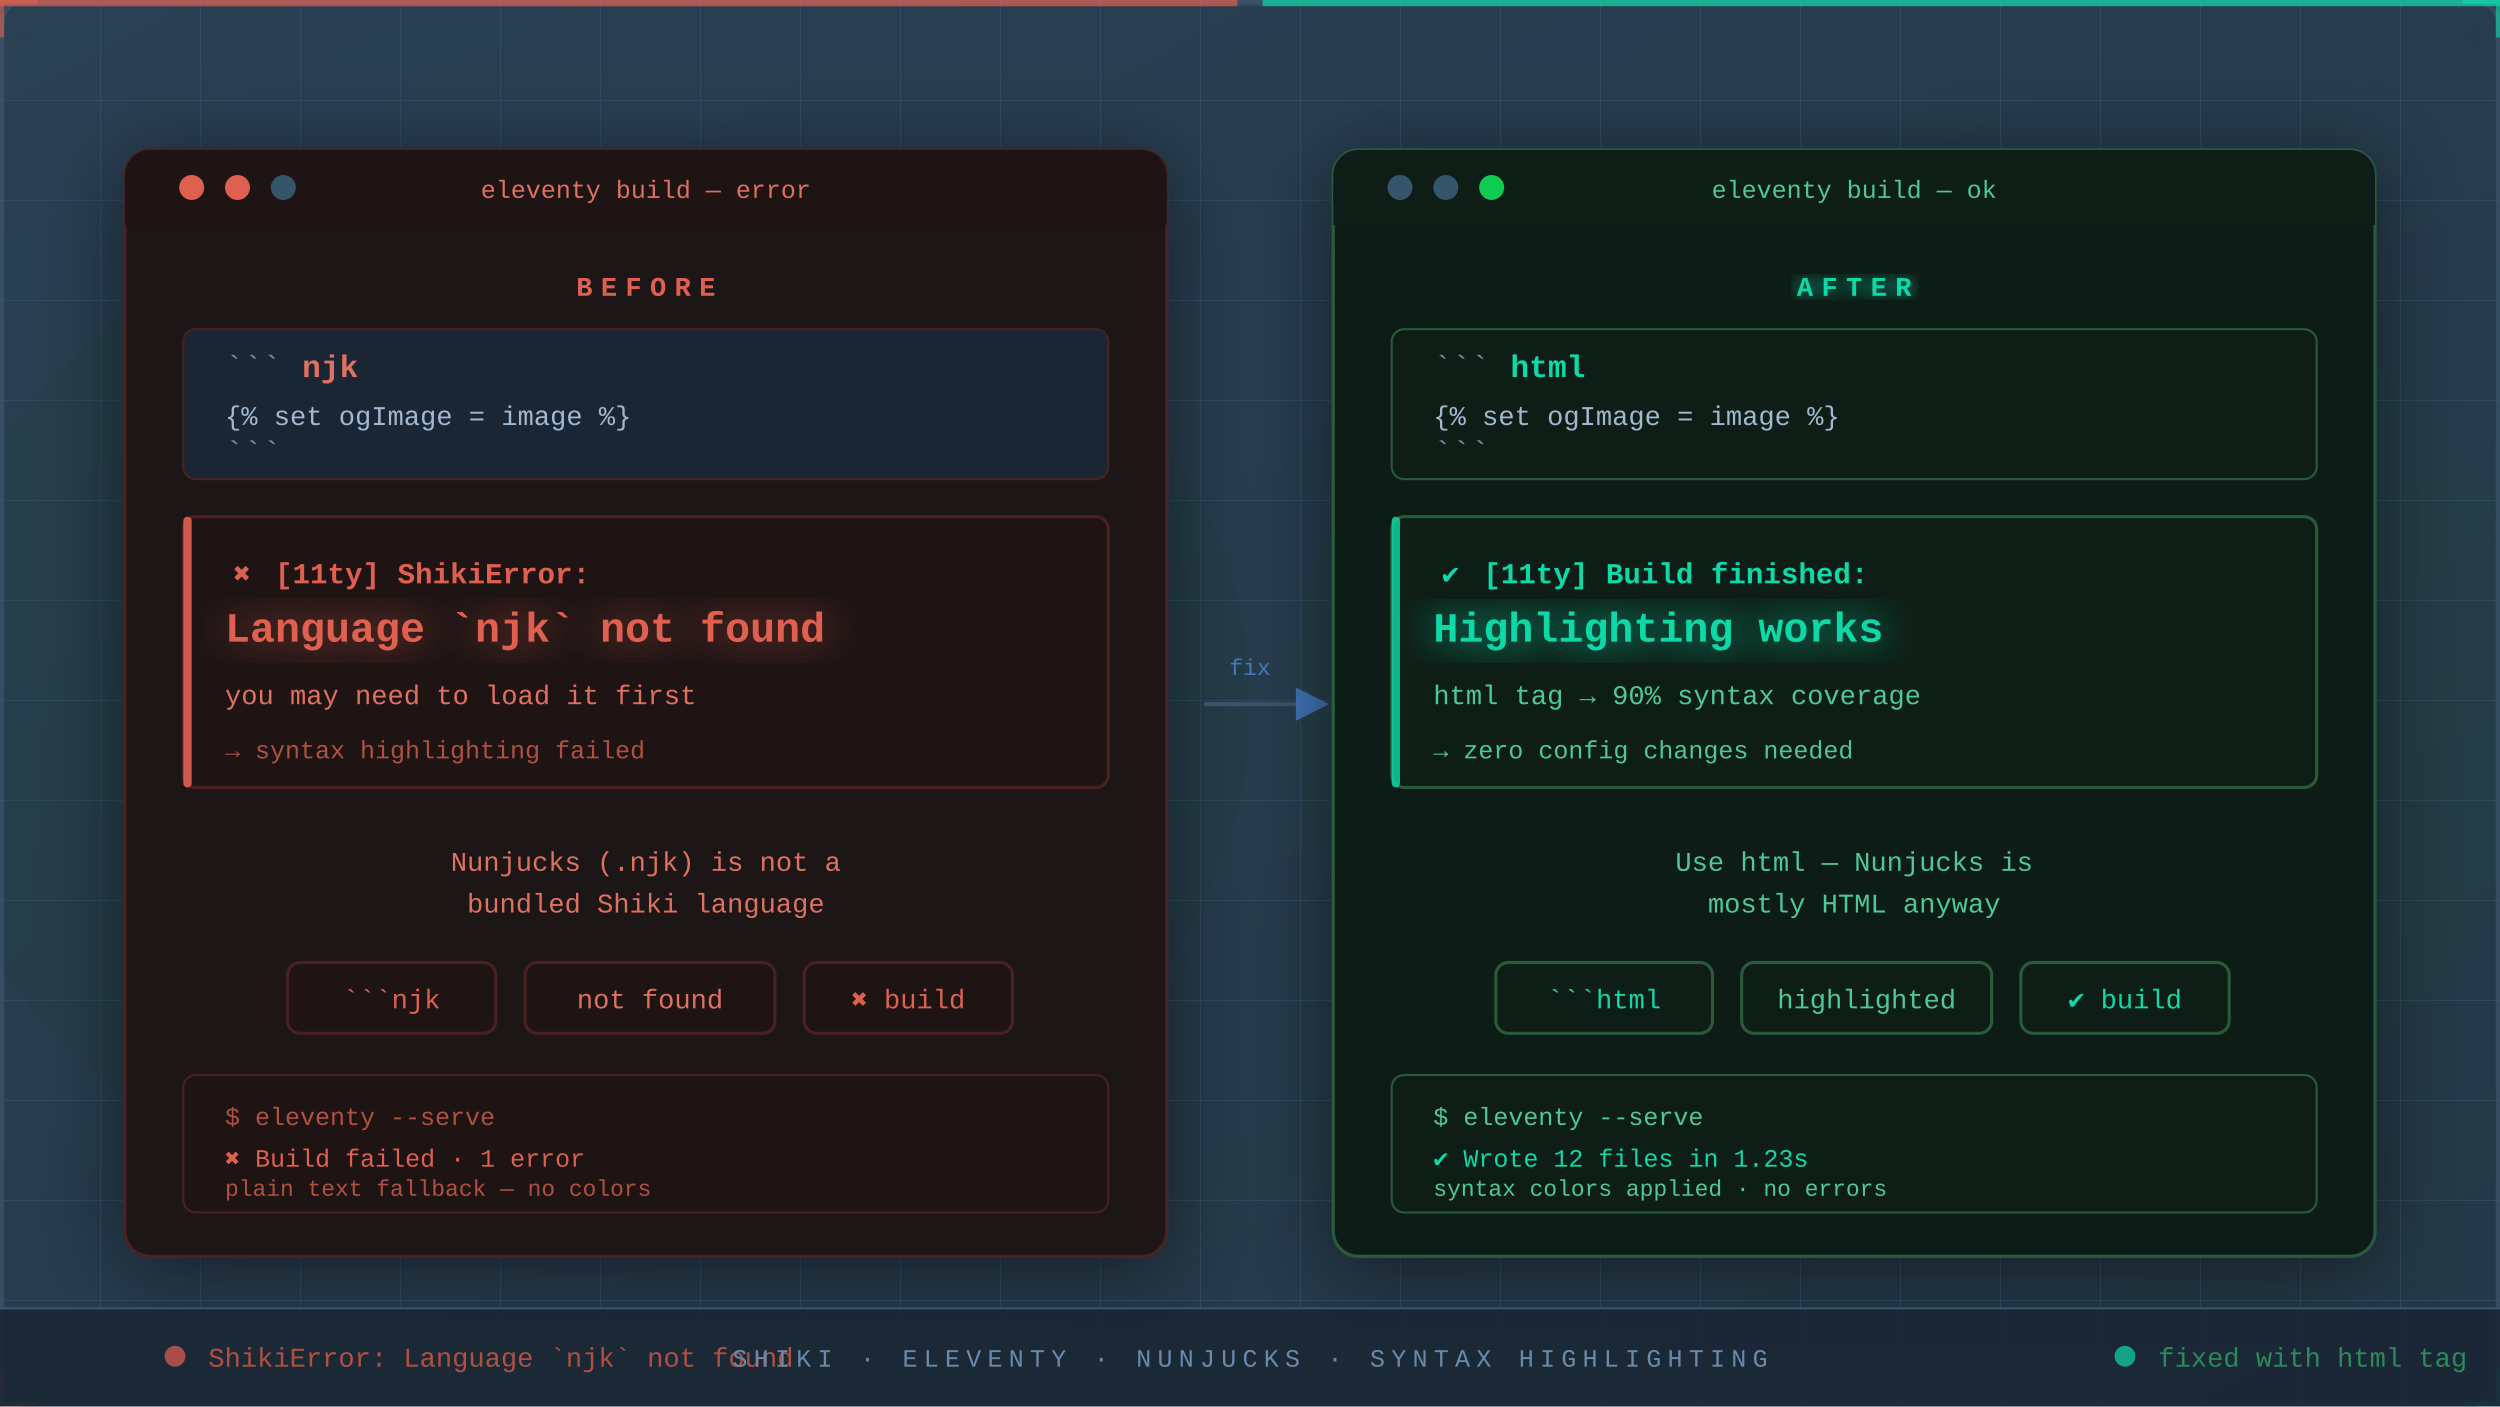
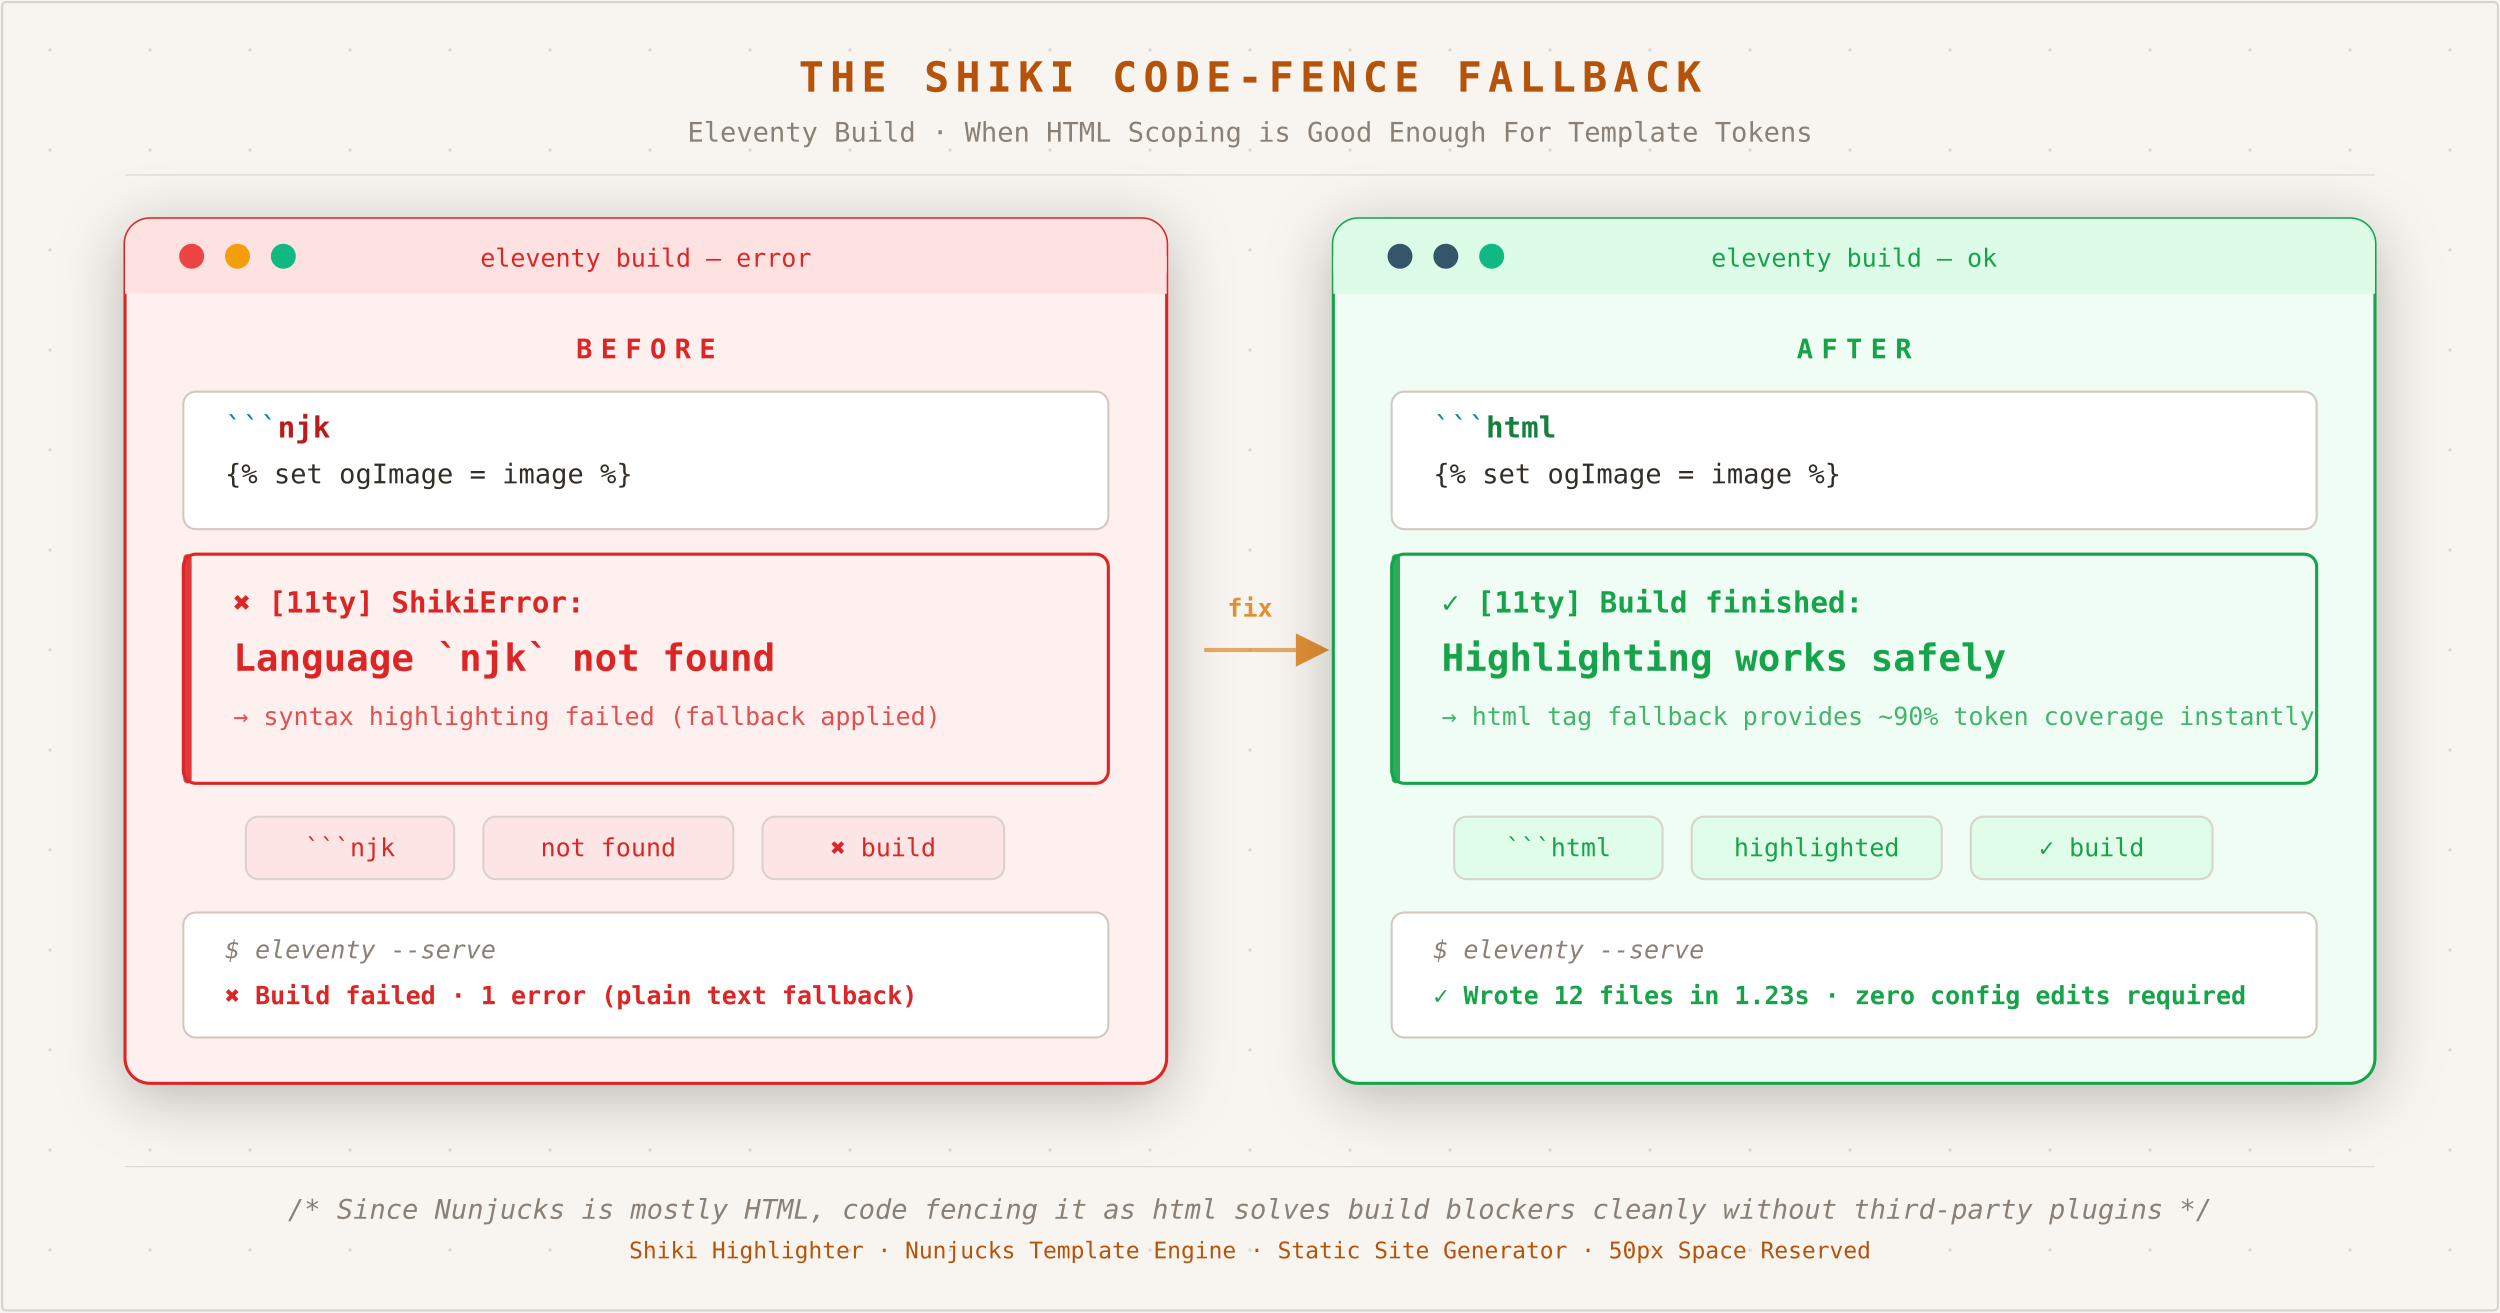
- <svg xmlns="http://www.w3.org/2000/svg" width="1200" height="675" viewBox="0 0 1200 675">
+ <svg xmlns="http://www.w3.org/2000/svg" viewBox="0 0 1200 630" width="1200" height="630">
  <defs>
-     <linearGradient id="bg" x1="0%" y1="0%" x2="100%" y2="100%">
-       <stop offset="0%" style="stop-color:#2A4053" />
-       <stop offset="100%" style="stop-color:#243846" />
-     </linearGradient>
-     <linearGradient id="leftPanel" x1="0%" y1="0%" x2="0%" y2="100%">
-       <stop offset="0%" style="stop-color:#1E1414" />
-       <stop offset="100%" style="stop-color:#1E1414" />
-     </linearGradient>
-     <linearGradient id="rightPanel" x1="0%" y1="0%" x2="0%" y2="100%">
-       <stop offset="0%" style="stop-color:#0E1E16" />
-       <stop offset="100%" style="stop-color:#0E1E16" />
-     </linearGradient>
+     <style>
+       .canvas-bg { fill: #f8f5f0; }
+       .grid-dots { fill: #332D28; opacity: 0.15; }
+       .frame-border { stroke: #D1C9C0; opacity: 0.8; }
+       .panel-bg-err { fill: #FFF0F0; stroke: #DC2626; }
+       .panel-bg-ok { fill: #F0FDF4; stroke: #16A34A; }
+       .terminal-bar-err { fill: #FEE2E2; }
+       .terminal-bar-ok { fill: #DCFCE7; }
+       .code-box-bg { fill: #FFFFFF; stroke: #D1C9C0; }
+       .text-primary { fill: #332D28; }
+       .text-title { fill: #B45309; }
+       .text-muted { fill: #8A8075; }
+       .text-comment { fill: #8A8075; font-style: italic; }
+       .arrow-line { stroke: #D97706; opacity: 0.6; }
+       .arrow-head { fill: #D97706; opacity: 0.8; }
+       .status-err-txt { fill: #DC2626; }
+       .status-ok-txt { fill: #16A34A; }
+       .code-tag-err { fill: #B91C1C; }
+       .code-tag-ok { fill: #15803D; }
+       .code-syntax { fill: #0284C7; }
+       @media (prefers-color-scheme: dark) {
+         .canvas-bg { fill: #161616; }
+         .grid-dots { fill: #453E38; opacity: 0.3; }
+         .frame-border { stroke: #453E38; opacity: 0.6; }
+         .panel-bg-err { fill: #2A1818; stroke: #5E2929; }
+         .panel-bg-ok { fill: #14261C; stroke: #1E462B; }
+         .terminal-bar-err { fill: #361E1E; }
+         .terminal-bar-ok { fill: #1B3324; }
+         .code-box-bg { fill: #262B35; stroke: #3D4552; }
+         .text-primary { fill: #F8F5F0; }
+         .text-title { fill: #F59E0B; }
+         .text-muted { fill: #A3978E; }
+         .text-comment { fill: #A3978E; }
+         .arrow-line { stroke: #F59E0B; opacity: 0.6; }
+         .arrow-head { fill: #F59E0B; opacity: 0.8; }
+         .status-err-txt { fill: #FF8F82; }
+         .status-ok-txt { fill: #34D399; }
+         .code-tag-err { fill: #FFA394; }
+         .code-tag-ok { fill: #34D399; }
+         .code-syntax { fill: #38BDF8; }
+       }
+     </style>
    <pattern id="grid" width="48" height="48" patternUnits="userSpaceOnUse">
-       <path d="M 48 0 L 0 0 0 48" fill="none" stroke="#35556B" stroke-width="0.6" />
+       <circle class="grid-dots" cx="24" cy="24" r="0.8" />
    </pattern>
-     <filter id="redGlow" x="-30%" y="-30%" width="160%" height="160%">
-       <feGaussianBlur stdDeviation="10" result="blur" />
-       <feFlood flood-color="#E06050" flood-opacity="0.7" result="color" />
-       <feComposite in="color" in2="blur" operator="in" result="tintedBlur" />
-       <feMerge>
-         <feMergeNode in="tintedBlur" />
-         <feMergeNode in="SourceGraphic" />
-       </feMerge>
-     </filter>
-     <filter id="mintGlow" x="-30%" y="-30%" width="160%" height="160%">
-       <feGaussianBlur stdDeviation="10" result="blur" />
-       <feMerge>
-         <feMergeNode in="blur" />
-         <feMergeNode in="SourceGraphic" />
-       </feMerge>
-     </filter>
    <filter id="softShadow">
-       <feDropShadow dx="0" dy="6" stdDeviation="20" flood-color="#000" flood-opacity="0.5" />
-     </filter>
-     <filter id="subtleGlow" x="-5%" y="-20%" width="110%" height="140%">
-       <feGaussianBlur stdDeviation="4" result="blur" />
-       <feMerge>
-         <feMergeNode in="blur" />
-         <feMergeNode in="SourceGraphic" />
-       </feMerge>
-     </filter>
-     <filter id="outerLift" x="-2%" y="-2%" width="104%" height="104%">
-       <feDropShadow dx="0" dy="4" stdDeviation="12" flood-color="#000" flood-opacity="0.18" />
+       <feDropShadow dx="0" dy="6" stdDeviation="15" flood-color="#000" flood-opacity="0.25" />
    </filter>
  </defs>
-   <rect width="1200" height="675" fill="url(#bg)" />
-   <rect width="1200" height="675" fill="url(#grid)" />
-   <ellipse cx="280" cy="338" rx="320" ry="260" fill="#1A3A20" opacity="0.12" />
-   <ellipse cx="920" cy="338" rx="300" ry="240" fill="#1A4A30" opacity="0.14" />
-   <rect x="1" y="1" width="1198" height="673" rx="10" ry="10" fill="none" stroke="#3D536A" stroke-width="2" opacity="0.7" filter="url(#outerLift)" />
-   <path d="M 1 18 L 1 1 L 18 1" fill="none" stroke="#E06050" stroke-width="2" opacity="0.6" />
-   <path d="M 1182 1 L 1199 1 L 1199 18" fill="none" stroke="#10D9A8" stroke-width="2" opacity="0.6" />
-   <path d="M 1 657 L 1 674 L 18 674" fill="none" stroke="#E06050" stroke-width="2" opacity="0.5" />
-   <path d="M 1182 674 L 1199 674 L 1199 657" fill="none" stroke="#10D9A8" stroke-width="2" opacity="0.5" />
-   <rect x="0" y="0" width="594" height="3" fill="#E06050" opacity="0.7" />
-   <rect x="606" y="0" width="594" height="3" fill="#10D9A8" opacity="0.7" />
-   <rect x="594" y="0" width="12" height="3" fill="#3D536A" opacity="0.5" />
-   <rect x="60" y="72" width="500" height="531" rx="12" fill="url(#leftPanel)" stroke="#4A2020" stroke-width="1.5" filter="url(#softShadow)" />
-   <rect x="60" y="72" width="500" height="36" rx="12" fill="#1E1414" />
-   <rect x="60" y="90" width="500" height="18" fill="#1E1414" />
-   <circle cx="92" cy="90" r="6" fill="#E06050" />
-   <circle cx="114" cy="90" r="6" fill="#E06050" />
-   <circle cx="136" cy="90" r="6" fill="#35556B" />
-   <text x="310" y="95" font-family="'Courier New', Courier, monospace" font-size="12" fill="#E07060" text-anchor="middle">eleventy build — error</text>
-   <text x="310" y="142" font-family="'Courier New', Courier, monospace" font-size="13" font-weight="bold" fill="#E06050" text-anchor="middle" letter-spacing="4">BEFORE</text>
-   <rect x="88" y="158" width="444" height="72" rx="6" fill="#1A2634" stroke="#4A2020" stroke-width="1" />
-   <text x="108" y="181" font-family="'Courier New', Courier, monospace" font-size="15" fill="#6A8AAA">```</text>
-   <text x="145" y="181" font-family="'Courier New', Courier, monospace" font-size="15" fill="#E07060" font-weight="bold">njk</text>
-   <text x="108" y="204" font-family="'Courier New', Courier, monospace" font-size="13" fill="#A0B8D0">{% set ogImage = image %}</text>
-   <text x="108" y="222" font-family="'Courier New', Courier, monospace" font-size="15" fill="#6A8AAA">```</text>
-   <rect x="88" y="248" width="444" height="130" rx="6" fill="#1E1414" stroke="#4A2020" stroke-width="1.5" />
-   <rect x="88" y="248" width="4" height="130" rx="2" fill="#E06050" opacity="0.9" />
-   <text x="112" y="280" font-family="'Courier New', Courier, monospace" font-size="14" fill="#E06050">✖</text>
-   <text x="132" y="280" font-family="'Courier New', Courier, monospace" font-size="14" fill="#E06050" font-weight="bold">[11ty] ShikiError:</text>
-   <text x="108" y="308" font-family="'Courier New', Courier, monospace" font-size="20" fill="#E06050" font-weight="bold" filter="url(#redGlow)">Language `njk` not found</text>
-   <text x="108" y="338" font-family="'Courier New', Courier, monospace" font-size="13" fill="#E07060">you may need to load it first</text>
-   <text x="108" y="364" font-family="'Courier New', Courier, monospace" font-size="12" fill="#B05040">→ syntax highlighting failed</text>
-   <text x="310" y="418" font-family="'Courier New', Courier, monospace" font-size="13" fill="#E07060" text-anchor="middle">Nunjucks (.njk) is not a</text>
-   <text x="310" y="438" font-family="'Courier New', Courier, monospace" font-size="13" fill="#E07060" text-anchor="middle">bundled Shiki language</text>
-   <rect x="138" y="462" width="100" height="34" rx="6" fill="#1E1414" stroke="#4A2020" stroke-width="1.5" />
-   <text x="188" y="484" font-family="'Courier New', Courier, monospace" font-size="13" fill="#E06050" text-anchor="middle">```njk</text>
-   <rect x="252" y="462" width="120" height="34" rx="6" fill="#1E1414" stroke="#4A2020" stroke-width="1.5" />
-   <text x="312" y="484" font-family="'Courier New', Courier, monospace" font-size="13" fill="#E07060" text-anchor="middle">not found</text>
-   <rect x="386" y="462" width="100" height="34" rx="6" fill="#1E1414" stroke="#4A2020" stroke-width="1.5" />
-   <text x="436" y="484" font-family="'Courier New', Courier, monospace" font-size="13" fill="#E06050" text-anchor="middle">✖ build</text>
-   <rect x="88" y="516" width="444" height="66" rx="6" fill="#1E1414" stroke="#4A2020" stroke-width="1" />
-   <text x="108" y="540" font-family="'Courier New', Courier, monospace" font-size="12" fill="#B05040">$ eleventy --serve</text>
-   <text x="108" y="560" font-family="'Courier New', Courier, monospace" font-size="12" fill="#E06050">✖ Build failed · 1 error</text>
-   <text x="108" y="574" font-family="'Courier New', Courier, monospace" font-size="11" fill="#B05040">plain text fallback — no colors</text>
-   <line x1="578" y1="338" x2="622" y2="338" stroke="#3D536A" stroke-width="2" />
-   <polygon points="622,330 638,338 622,346" fill="#4A8AE0" opacity="0.7" />
-   <text x="600" y="324" font-family="'Courier New', Courier, monospace" font-size="11" fill="#4A8AE0" text-anchor="middle" opacity="0.8">fix</text>
-   <rect x="640" y="72" width="500" height="531" rx="12" fill="url(#rightPanel)" stroke="#2A5A3A" stroke-width="1.5" filter="url(#softShadow)" />
-   <rect x="640" y="72" width="500" height="36" rx="12" fill="#0E1E16" />
-   <rect x="640" y="90" width="500" height="18" fill="#0E1E16" />
-   <circle cx="672" cy="90" r="6" fill="#35556B" />
-   <circle cx="694" cy="90" r="6" fill="#35556B" />
-   <circle cx="716" cy="90" r="6" fill="#0FCC50" />
-   <text x="890" y="95" font-family="'Courier New', Courier, monospace" font-size="12" fill="#4DC896" text-anchor="middle">eleventy build — ok</text>
-   <text x="890" y="142" font-family="'Courier New', Courier, monospace" font-size="13" font-weight="bold" fill="#10D9A8" text-anchor="middle" letter-spacing="4" filter="url(#subtleGlow)">AFTER</text>
-   <rect x="668" y="158" width="444" height="72" rx="6" fill="#0E1E16" stroke="#2A5A3A" stroke-width="1" />
-   <text x="688" y="181" font-family="'Courier New', Courier, monospace" font-size="15" fill="#6A8AAA">```</text>
-   <text x="725" y="181" font-family="'Courier New', Courier, monospace" font-size="15" fill="#10D9A8" font-weight="bold">html</text>
-   <text x="688" y="204" font-family="'Courier New', Courier, monospace" font-size="13" fill="#A0B8D0">{% set ogImage = image %}</text>
-   <text x="688" y="222" font-family="'Courier New', Courier, monospace" font-size="15" fill="#6A8AAA">```</text>
-   <rect x="668" y="248" width="444" height="130" rx="6" fill="#0E1E16" stroke="#2A5A3A" stroke-width="1.5" />
-   <rect x="668" y="248" width="4" height="130" rx="2" fill="#10D9A8" opacity="0.8" />
-   <text x="692" y="280" font-family="'Courier New', Courier, monospace" font-size="14" fill="#10D9A8">✔</text>
-   <text x="712" y="280" font-family="'Courier New', Courier, monospace" font-size="14" fill="#10D9A8" font-weight="bold">[11ty] Build finished:</text>
-   <text x="688" y="308" font-family="'Courier New', Courier, monospace" font-size="20" fill="#10D9A8" font-weight="bold" filter="url(#mintGlow)">Highlighting works</text>
-   <text x="688" y="338" font-family="'Courier New', Courier, monospace" font-size="13" fill="#4DC896">html tag → 90% syntax coverage</text>
-   <text x="688" y="364" font-family="'Courier New', Courier, monospace" font-size="12" fill="#4DC896">→ zero config changes needed</text>
-   <text x="890" y="418" font-family="'Courier New', Courier, monospace" font-size="13" fill="#4DC896" text-anchor="middle">Use html — Nunjucks is</text>
-   <text x="890" y="438" font-family="'Courier New', Courier, monospace" font-size="13" fill="#4DC896" text-anchor="middle">mostly HTML anyway</text>
-   <rect x="718" y="462" width="104" height="34" rx="6" fill="#0E1E16" stroke="#2A5A3A" stroke-width="1.5" />
-   <text x="770" y="484" font-family="'Courier New', Courier, monospace" font-size="13" fill="#10D9A8" text-anchor="middle">```html</text>
-   <rect x="836" y="462" width="120" height="34" rx="6" fill="#0E1E16" stroke="#2A5A3A" stroke-width="1.5" />
-   <text x="896" y="484" font-family="'Courier New', Courier, monospace" font-size="13" fill="#4DC896" text-anchor="middle">highlighted</text>
-   <rect x="970" y="462" width="100" height="34" rx="6" fill="#0E1E16" stroke="#2A5A3A" stroke-width="1.5" />
-   <text x="1020" y="484" font-family="'Courier New', Courier, monospace" font-size="13" fill="#10D9A8" text-anchor="middle">✔ build</text>
-   <rect x="668" y="516" width="444" height="66" rx="6" fill="#0E1E16" stroke="#2A5A3A" stroke-width="1" />
-   <text x="688" y="540" font-family="'Courier New', Courier, monospace" font-size="12" fill="#4DC896">$ eleventy --serve</text>
-   <text x="688" y="560" font-family="'Courier New', Courier, monospace" font-size="12" fill="#10D9A8">✔ Wrote 12 files in 1.23s</text>
-   <text x="688" y="574" font-family="'Courier New', Courier, monospace" font-size="11" fill="#4DC896">syntax colors applied · no errors</text>
-   <rect x="0" y="628" width="1200" height="47" fill="#1A2634" opacity="0.9" />
-   <line x1="0" y1="628" x2="1200" y2="628" stroke="#35556B" stroke-width="1" />
-   <circle cx="84" cy="651" r="5" fill="#E06050" opacity="0.7" />
-   <text x="100" y="656" font-family="'Courier New', Courier, monospace" font-size="13" fill="#B05040">ShikiError: Language `njk` not found</text>
-   <text x="600" y="656" font-family="'Courier New', Courier, monospace" font-size="12" fill="#6A8AAA" text-anchor="middle" letter-spacing="3">SHIKI · ELEVENTY · NUNJUCKS · SYNTAX HIGHLIGHTING</text>
-   <circle cx="1020" cy="651" r="5" fill="#10D9A8" opacity="0.7" />
-   <text x="1036" y="656" font-family="'Courier New', Courier, monospace" font-size="13" fill="#2A8A5A">fixed with html tag</text>
+   <rect class="canvas-bg" width="1200" height="630" />
+   <rect width="1200" height="630" fill="url(#grid)" />
+   <rect class="frame-border" x="1" y="1" width="1198" height="628" fill="none" stroke-width="1" rx="2" />
+   <text class="text-title" x="600" y="44" font-family="'JetBrains Mono', monospace" font-size="20" font-weight="700" letter-spacing="3" text-anchor="middle">THE SHIKI CODE-FENCE FALLBACK</text>
+   <text class="text-muted" x="600" y="68" font-family="'JetBrains Mono', monospace" font-size="13" font-weight="500" text-anchor="middle">Eleventy Build · When HTML Scoping is Good Enough For Template Tokens</text>
+   <line class="frame-border" x1="60" y1="84" x2="1140" y2="84" stroke-width="0.5" />
+   <rect class="panel-bg-err" x="60" y="105" width="500" height="415" rx="12" stroke-width="1.5" filter="url(#softShadow)" />
+   <rect class="terminal-bar-err" x="60" y="105" width="500" height="36" rx="12" />
+   <rect class="terminal-bar-err" x="60" y="123" width="500" height="18" />
+   <circle cx="92" cy="123" r="6" fill="#EF4444" />
+   <circle cx="114" cy="123" r="6" fill="#F59E0B" />
+   <circle cx="136" cy="123" r="6" fill="#10B981" />
+   <text class="status-err-txt" x="310" y="128" font-family="'JetBrains Mono', monospace" font-size="12" text-anchor="middle">eleventy build — error</text>
+   <text class="status-err-txt" x="310" y="172" font-family="'JetBrains Mono', monospace" font-size="13" font-weight="bold" text-anchor="middle" letter-spacing="4">BEFORE</text>
+   <rect class="code-box-bg" x="88" y="188" width="444" height="66" rx="6" stroke-width="1" />
+   <text class="code-syntax" x="108" y="210" font-family="'JetBrains Mono', monospace" font-size="14">```<tspan class="code-tag-err" font-weight="bold">njk</tspan>
+   </text>
+   <text class="text-primary" x="108" y="232" font-family="'JetBrains Mono', monospace" font-size="13">{% set ogImage = image %}</text>
+   <rect class="panel-bg-err" x="88" y="266" width="444" height="110" rx="6" stroke-width="1.5" />
+   <rect x="88" y="266" width="4" height="110" rx="2" fill="#DC2626" opacity="0.9" />
+   <text class="status-err-txt" x="112" y="294" font-family="'JetBrains Mono', monospace" font-size="14" font-weight="bold">✖ [11ty] ShikiError:</text>
+   <text class="status-err-txt" x="112" y="322" font-family="'JetBrains Mono', monospace" font-size="18" font-weight="700">Language `njk` not found</text>
+   <text class="status-err-txt" x="112" y="348" font-family="'JetBrains Mono', monospace" font-size="12" opacity="0.8">→ syntax highlighting failed (fallback applied)</text>
+   <rect class="terminal-bar-err frame-border" x="118" y="392" width="100" height="30" rx="6" stroke-width="1" />
+   <text class="status-err-txt" x="168" y="411" font-family="'JetBrains Mono', monospace" font-size="12" text-anchor="middle">```njk</text>
+   <rect class="terminal-bar-err frame-border" x="232" y="392" width="120" height="30" rx="6" stroke-width="1" />
+   <text class="status-err-txt" x="292" y="411" font-family="'JetBrains Mono', monospace" font-size="12" text-anchor="middle">not found</text>
+   <rect class="terminal-bar-err frame-border" x="366" y="392" width="116" height="30" rx="6" stroke-width="1" />
+   <text class="status-err-txt" x="424" y="411" font-family="'JetBrains Mono', monospace" font-size="12" text-anchor="middle">✖ build</text>
+   <rect class="code-box-bg" x="88" y="438" width="444" height="60" rx="6" stroke-width="1" />
+   <text class="text-comment" x="108" y="460" font-family="'JetBrains Mono', monospace" font-size="12">$ eleventy --serve</text>
+   <text class="status-err-txt" x="108" y="482" font-family="'JetBrains Mono', monospace" font-size="12" font-weight="bold">✖ Build failed · 1 error (plain text fallback)</text>
+   <line class="arrow-line" x1="578" y1="312" x2="622" y2="312" stroke-width="2" />
+   <polygon class="arrow-head" points="622,304 638,312 622,320" />
+   <text class="arrow-head" x="600" y="296" font-family="'JetBrains Mono', monospace" font-size="12" text-anchor="middle" font-weight="bold">fix</text>
+   <rect class="panel-bg-ok" x="640" y="105" width="500" height="415" rx="12" stroke-width="1.5" filter="url(#softShadow)" />
+   <rect class="terminal-bar-ok" x="640" y="105" width="500" height="36" rx="12" />
+   <rect class="terminal-bar-ok" x="640" y="123" width="500" height="18" />
+   <circle cx="672" cy="123" r="6" fill="#35556B" />
+   <circle cx="694" cy="123" r="6" fill="#35556B" />
+   <circle cx="716" cy="123" r="6" fill="#10B981" />
+   <text class="status-ok-txt" x="890" y="128" font-family="'JetBrains Mono', monospace" font-size="12" text-anchor="middle">eleventy build — ok</text>
+   <text class="status-ok-txt" x="890" y="172" font-family="'JetBrains Mono', monospace" font-size="13" font-weight="bold" text-anchor="middle" letter-spacing="4">AFTER</text>
+   <rect class="code-box-bg" x="668" y="188" width="444" height="66" rx="6" stroke-width="1" />
+   <text class="code-syntax" x="688" y="210" font-family="'JetBrains Mono', monospace" font-size="14">```<tspan class="code-tag-ok" font-weight="bold">html</tspan>
+   </text>
+   <text class="text-primary" x="688" y="232" font-family="'JetBrains Mono', monospace" font-size="13">{% set ogImage = image %}</text>
+   <rect class="panel-bg-ok" x="668" y="266" width="444" height="110" rx="6" stroke-width="1.5" />
+   <rect x="668" y="266" width="4" height="110" rx="2" fill="#16A34A" opacity="0.9" />
+   <text class="status-ok-txt" x="692" y="294" font-family="'JetBrains Mono', monospace" font-size="14" font-weight="bold">✓ [11ty] Build finished:</text>
+   <text class="status-ok-txt" x="692" y="322" font-family="'JetBrains Mono', monospace" font-size="18" font-weight="700">Highlighting works safely</text>
+   <text class="status-ok-txt" x="692" y="348" font-family="'JetBrains Mono', monospace" font-size="12" opacity="0.8">→ html tag fallback provides ~90% token coverage instantly</text>
+   <rect class="terminal-bar-ok frame-border" x="698" y="392" width="100" height="30" rx="6" stroke-width="1" />
+   <text class="status-ok-txt" x="748" y="411" font-family="'JetBrains Mono', monospace" font-size="12" text-anchor="middle">```html</text>
+   <rect class="terminal-bar-ok frame-border" x="812" y="392" width="120" height="30" rx="6" stroke-width="1" />
+   <text class="status-ok-txt" x="872" y="411" font-family="'JetBrains Mono', monospace" font-size="12" text-anchor="middle">highlighted</text>
+   <rect class="terminal-bar-ok frame-border" x="946" y="392" width="116" height="30" rx="6" stroke-width="1" />
+   <text class="status-ok-txt" x="1004" y="411" font-family="'JetBrains Mono', monospace" font-size="12" text-anchor="middle">✓ build</text>
+   <rect class="code-box-bg" x="668" y="438" width="444" height="60" rx="6" stroke-width="1" />
+   <text class="text-comment" x="688" y="460" font-family="'JetBrains Mono', monospace" font-size="12">$ eleventy --serve</text>
+   <text class="status-ok-txt" x="688" y="482" font-family="'JetBrains Mono', monospace" font-size="12" font-weight="bold">✓ Wrote 12 files in 1.23s · zero config edits required</text>
+   <line class="frame-border" x1="60" y1="560" x2="1140" y2="560" stroke-width="0.5" />
+   <text class="text-comment" x="600" y="585" font-family="'JetBrains Mono', monospace" font-size="13" text-anchor="middle">/* Since Nunjucks is mostly HTML, code fencing it as html solves build blockers cleanly without third-party plugins */</text>
+   <text class="text-title" x="600" y="604" font-family="'JetBrains Mono', monospace" font-size="11" text-anchor="middle">Shiki Highlighter · Nunjucks Template Engine · Static Site Generator · 50px Space Reserved</text>
</svg>
